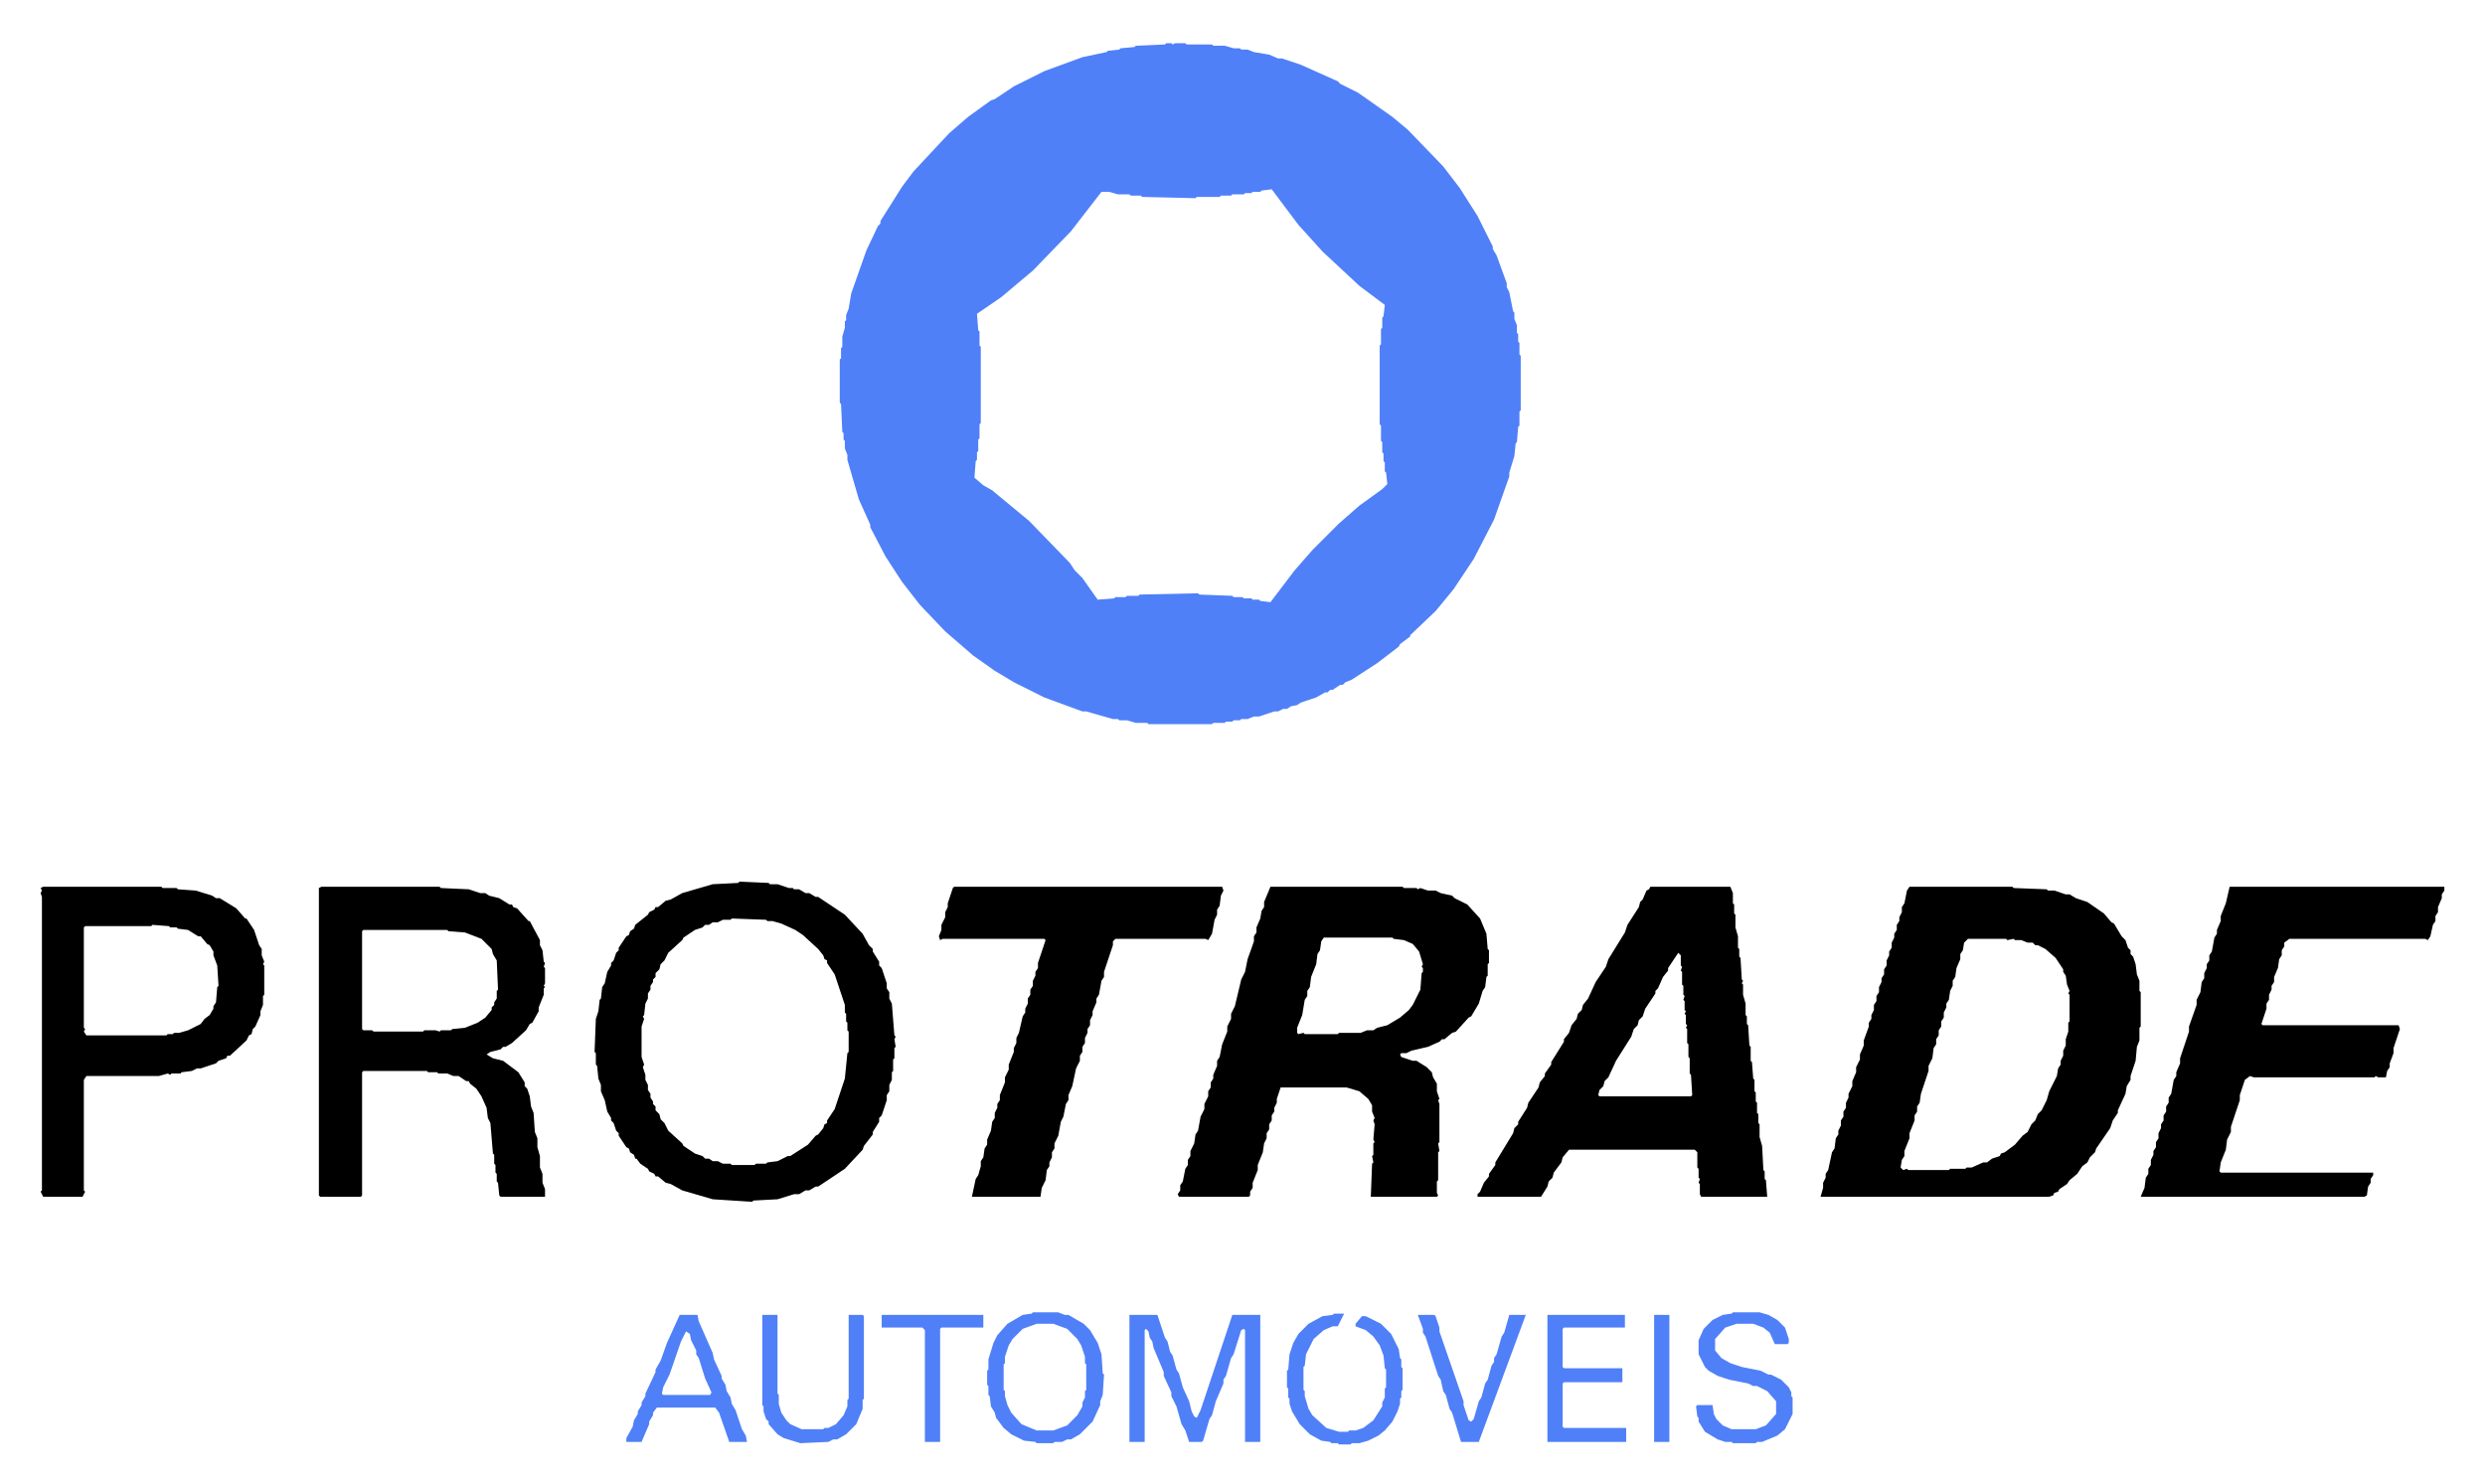
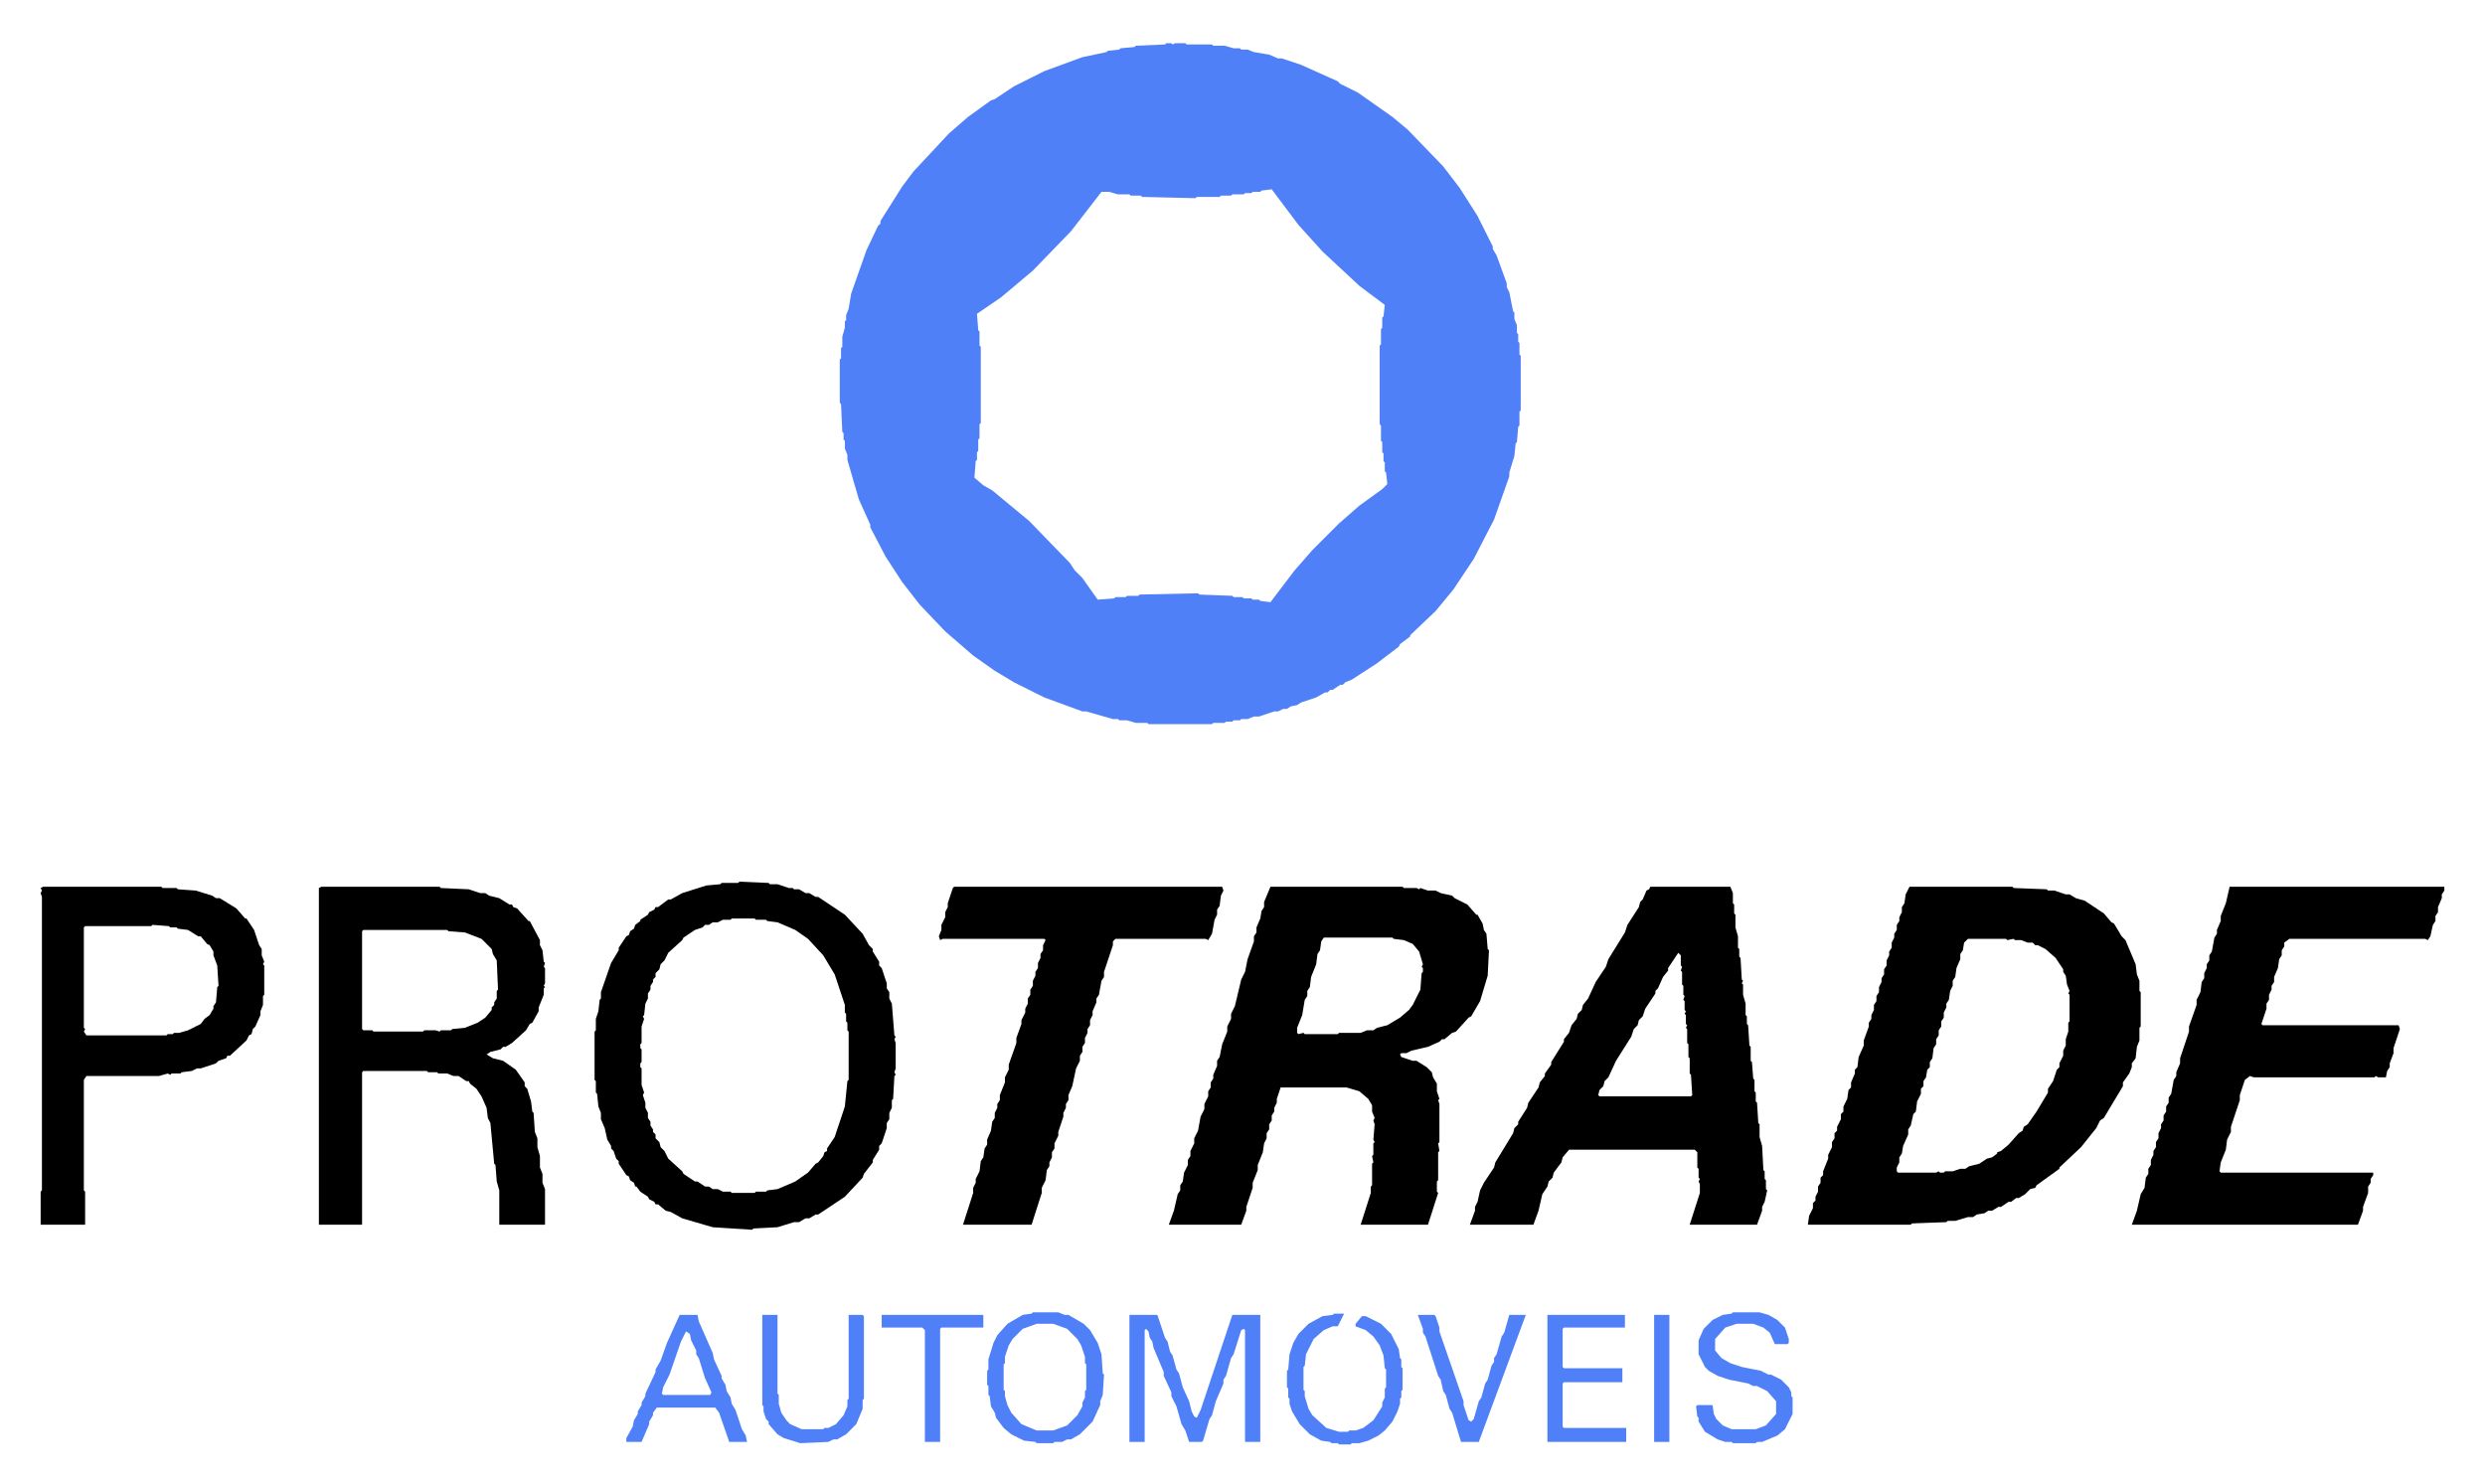
<svg xmlns="http://www.w3.org/2000/svg" viewBox="0 0 1956 1168" role="img" aria-label="Protrade Automóveis">
  <path class="lg-simbolo" fill="#5080F8" fill-rule="evenodd" d="M894,36L893,37L882,38L881,39L872,40L871,41L852,45L822,56L798,68L783,78L780,79L762,92L747,105L719,135L710,147L693,174L693,176L691,178L682,197L670,231L668,243L666,248L666,252L665,253L665,258L663,265L663,273L662,274L662,282L661,283L661,317L662,318L663,340L664,341L664,346L665,347L665,353L667,358L667,362L676,393L685,413L685,415L697,438L710,458L724,476L744,497L766,516L783,528L798,537L822,549L852,560L855,560L876,566L880,566L881,567L887,567L894,569L903,569L904,570L954,570L955,569L964,569L965,568L970,568L971,567L976,567L977,566L982,566L987,564L991,564L1003,560L1006,560L1010,558L1013,558L1016,556L1021,555L1024,553L1036,549L1043,545L1045,545L1047,543L1049,543L1055,539L1057,539L1059,537L1064,535L1084,522L1101,509L1102,507L1110,501L1110,500L1130,481L1144,464L1160,440L1176,409L1188,375L1188,372L1192,359L1193,349L1194,348L1195,336L1196,335L1196,324L1197,323L1197,280L1196,279L1196,270L1195,269L1195,263L1194,262L1194,256L1192,251L1192,246L1191,245L1188,230L1186,226L1186,223L1178,201L1175,196L1175,194L1163,170L1149,148L1136,131L1108,102L1096,92L1069,73L1055,66L1053,64L1024,51L1009,46L1006,46L999,43L987,41L982,39L977,39L976,38L971,38L964,36L955,36L954,35L934,35L933,34L925,34L923,35L922,34L918,34L917,35ZM1001,149L1022,177L1041,198L1070,225L1090,240L1089,249L1088,250L1088,258L1087,259L1087,271L1086,272L1086,334L1087,335L1087,347L1088,348L1088,356L1089,357L1089,363L1090,364L1090,371L1091,372L1092,381L1088,385L1070,398L1054,412L1033,433L1019,449L1000,474L992,473L991,472L986,472L985,471L979,471L978,470L971,470L970,469L944,468L943,467L897,468L896,469L887,469L886,470L878,470L877,471L864,472L852,455L846,449L842,443L810,410L781,386L774,382L767,376L768,363L769,362L769,356L770,355L770,346L771,345L771,334L772,333L772,273L771,272L771,261L770,260L769,247L788,234L813,213L843,182L867,151L873,151L880,153L889,153L890,154L898,154L899,155L941,156L942,155L960,155L961,154L969,154L970,153L979,153L980,152L985,152L986,151L992,151L993,150Z" />
-   <path class="lg-pro" fill="currentColor" fill-rule="evenodd" d="M251,699L251,941L252,942L284,942L285,941L285,844L286,843L336,843L337,844L344,844L345,845L352,845L357,847L361,847L367,851L369,851L370,853L375,857L379,863L383,872L384,880L386,884L388,908L389,909L389,916L390,917L390,923L391,924L391,930L392,931L393,941L394,942L429,942L429,936L427,931L427,924L425,919L425,910L423,903L423,896L421,891L420,876L418,871L417,863L415,857L413,855L413,852L408,844L396,835L388,833L383,830L386,828L394,826L396,824L398,824L403,821L414,811L417,806L419,805L424,796L424,793L428,783L428,778L429,777L428,776L429,774L429,762L428,761L429,758L428,757L427,748L425,744L425,740L417,725L416,725L407,715L404,714L403,712L401,712L393,707L385,705L382,703L378,703L369,700L347,699L346,698L253,698ZM285,733L286,732L352,732L353,733L366,734L379,739L387,747L388,751L391,756L392,779L391,780L391,786L389,789L389,791L387,793L387,795L382,801L376,805L366,809L356,810L355,811L347,811L346,812L343,811L334,811L333,812L294,812L293,811L286,811L285,810ZM173,707L170,707L167,705L154,701L140,700L139,699L128,699L127,698L34,698L32,699L33,701L32,703L33,706L33,937L32,938L34,942L65,942L67,938L66,937L66,850L68,847L125,847L132,845L134,846L135,845L142,845L143,844L151,843L155,841L158,841L170,837L172,835L178,833L179,831L181,831L194,819L196,815L198,814L199,810L201,808L205,799L205,796L207,791L207,784L208,783L208,760L207,759L208,757L206,752L206,747L204,744L200,732L194,723L193,723L186,715ZM165,744L168,749L168,752L171,760L172,776L171,777L170,789L168,792L168,794L165,799L161,802L158,806L148,811L141,813L137,813L136,814L132,814L131,815L68,815L66,812L67,810L66,809L66,730L67,729L119,729L120,728L133,729L134,730L139,730L140,731L148,732L156,737L158,737L163,743ZM582,694L581,695L561,696L537,703L528,708L524,709L518,714L516,714L515,716L511,718L510,720L500,728L499,731L496,733L495,736L493,737L487,746L487,748L485,750L483,756L481,758L481,760L478,765L476,774L474,777L473,786L472,787L471,796L469,802L468,828L469,829L469,838L470,839L471,849L473,854L473,859L476,866L478,875L481,880L481,882L483,884L485,890L487,892L487,894L493,903L495,904L496,907L499,909L500,912L501,912L504,916L510,920L511,922L515,924L516,926L518,926L524,931L528,932L537,937L561,944L592,946L593,945L612,944L625,940L629,940L634,937L637,937L642,934L644,934L665,920L679,905L680,902L687,893L687,891L692,883L692,880L694,878L698,866L698,862L700,859L700,854L702,850L702,844L703,843L703,834L704,833L704,825L705,824L704,818L705,816L704,815L702,790L700,786L700,781L698,778L698,774L694,762L692,760L692,757L687,749L687,747L684,744L679,735L665,720L644,706L642,706L637,703L634,703L629,700L625,700L624,699L621,699L612,696L606,696L605,695ZM569,724L575,724L576,723L603,724L604,725L608,725L615,727L626,732L632,736L644,747L648,752L649,755L651,756L651,758L657,767L665,791L665,797L666,798L666,804L667,805L667,811L668,812L668,828L667,829L665,849L657,873L651,882L651,884L649,885L648,888L644,893L642,894L636,901L622,910L620,910L612,914L604,915L603,916L595,916L594,917L576,917L575,916L569,916L565,914L561,914L558,912L555,912L553,910L547,908L538,902L537,900L526,890L523,884L520,881L519,877L516,874L516,871L514,869L514,867L512,864L512,861L510,858L510,854L508,850L508,846L506,840L507,838L505,832L505,808L507,802L506,800L507,799L508,790L510,786L510,782L512,779L512,776L514,773L514,771L516,769L516,766L519,763L520,759L523,756L526,750L537,740L538,738L547,732L553,730L555,728L558,728L561,726L565,726Z" />
-   <path class="lg-trade" fill="currentColor" fill-rule="evenodd" d="M1755,698L1752,711L1748,721L1748,725L1745,732L1745,735L1743,738L1741,749L1739,752L1739,756L1737,759L1737,762L1735,766L1735,770L1733,773L1732,781L1729,787L1729,791L1723,808L1723,812L1716,833L1716,837L1713,844L1713,847L1711,850L1709,861L1707,864L1707,868L1705,871L1705,875L1703,878L1703,882L1701,885L1701,888L1699,892L1699,896L1697,899L1697,903L1695,906L1695,909L1693,913L1693,917L1691,920L1691,924L1689,927L1688,935L1685,942L1861,942L1863,941L1864,934L1866,931L1866,928L1868,925L1868,923L1748,923L1747,922L1748,915L1752,905L1753,897L1756,891L1756,887L1763,866L1763,862L1767,850L1771,847L1774,848L1869,848L1870,847L1872,848L1878,848L1879,843L1881,840L1881,837L1884,829L1884,825L1889,810L1888,807L1781,807L1780,806L1784,794L1784,790L1786,787L1786,783L1788,779L1788,776L1790,773L1790,769L1793,762L1794,755L1796,752L1796,748L1798,745L1798,742L1802,739L1909,739L1911,740L1913,737L1915,728L1917,725L1917,721L1919,718L1919,714L1922,707L1922,704L1924,701L1924,698ZM1503,698L1501,701L1499,711L1497,714L1497,718L1495,722L1495,725L1493,728L1493,732L1491,735L1491,738L1489,742L1489,746L1487,749L1487,752L1485,756L1485,760L1483,763L1483,767L1481,770L1481,773L1479,777L1479,781L1477,784L1477,788L1475,791L1475,795L1473,799L1473,802L1471,805L1471,808L1467,819L1467,823L1464,830L1464,834L1461,840L1461,844L1458,851L1458,855L1455,861L1455,864L1453,868L1453,872L1451,875L1451,879L1449,882L1449,886L1447,890L1447,893L1445,896L1444,904L1442,907L1439,921L1437,924L1437,927L1435,931L1435,935L1433,942L1613,942L1616,941L1617,939L1620,938L1621,936L1627,932L1629,929L1635,924L1639,918L1643,915L1645,911L1649,907L1650,904L1661,888L1663,882L1667,876L1667,874L1673,861L1674,855L1677,850L1677,847L1681,835L1682,824L1684,819L1684,809L1685,808L1685,781L1684,780L1684,772L1682,767L1681,759L1679,753L1677,751L1677,748L1675,746L1673,740L1670,737L1664,727L1662,726L1656,719L1643,710L1634,707L1629,704L1626,704L1617,701L1612,701L1611,700L1585,699L1584,698ZM1610,747L1618,754L1624,763L1624,765L1626,768L1627,775L1629,780L1628,782L1629,783L1629,804L1628,805L1628,812L1626,818L1626,823L1624,827L1624,831L1622,835L1622,838L1620,841L1619,847L1613,859L1611,866L1607,874L1604,877L1602,882L1599,885L1596,891L1592,894L1586,901L1578,907L1575,908L1574,910L1568,912L1564,915L1561,915L1552,919L1548,919L1547,920L1535,920L1534,921L1502,921L1501,920L1498,921L1496,919L1497,913L1499,910L1499,906L1503,896L1503,892L1507,882L1507,878L1509,875L1509,871L1511,868L1512,861L1518,843L1518,839L1521,833L1522,825L1524,822L1524,818L1526,815L1526,811L1528,808L1528,804L1530,801L1530,797L1532,793L1532,790L1534,787L1535,780L1537,776L1537,772L1539,769L1540,762L1543,755L1543,751L1545,748L1546,742L1549,739L1579,739L1580,740L1585,739L1586,740L1591,740L1596,742L1600,742L1602,744L1604,744ZM1362,698L1299,698L1298,700L1296,701L1293,708L1291,710L1290,714L1281,728L1279,734L1266,755L1264,761L1256,773L1250,786L1246,791L1245,795L1242,798L1241,802L1237,807L1235,813L1231,818L1231,820L1221,836L1221,838L1216,845L1216,847L1212,852L1211,856L1203,868L1202,872L1195,883L1195,885L1192,888L1191,892L1177,915L1177,917L1172,924L1172,926L1168,931L1165,938L1163,940L1163,942L1213,942L1218,934L1219,930L1222,927L1223,923L1229,915L1230,911L1235,905L1334,905L1336,907L1336,919L1337,920L1337,927L1338,928L1337,931L1338,932L1338,940L1339,942L1391,942L1390,929L1389,928L1389,922L1388,921L1387,902L1385,895L1385,885L1384,884L1384,877L1383,876L1383,868L1382,867L1382,860L1381,859L1381,850L1380,849L1379,836L1378,835L1378,824L1377,823L1376,807L1375,806L1375,800L1374,799L1374,790L1372,783L1372,775L1371,774L1372,772L1371,771L1370,754L1369,753L1369,747L1368,746L1368,737L1366,730L1366,720L1365,719L1365,712L1364,711L1364,703ZM1321,750L1323,752L1323,760L1324,761L1323,764L1324,765L1324,775L1325,776L1325,783L1326,784L1325,787L1326,788L1326,795L1327,796L1326,798L1327,799L1327,806L1328,807L1327,809L1328,810L1328,821L1329,822L1329,832L1330,833L1330,845L1331,846L1332,862L1331,863L1259,863L1258,862L1259,858L1262,855L1263,851L1266,848L1272,835L1284,816L1286,810L1289,807L1290,803L1293,800L1295,794L1303,782L1303,780L1305,778L1309,769L1313,764L1313,762ZM1000,698L995,710L995,714L993,717L992,723L989,730L989,734L987,737L987,741L982,755L980,765L977,771L972,792L969,798L969,802L966,808L966,812L962,822L960,832L958,835L958,839L955,846L955,849L953,852L953,856L951,859L951,863L948,869L948,873L945,879L943,890L941,893L940,900L937,906L937,910L935,913L935,917L933,920L931,930L929,933L929,937L927,940L928,942L983,942L984,941L984,938L986,935L986,931L990,921L990,917L994,907L995,900L997,896L997,892L999,889L999,885L1001,882L1001,878L1003,875L1003,872L1005,868L1005,865L1008,856L1060,856L1070,859L1077,865L1080,870L1080,875L1082,880L1081,882L1082,885L1081,897L1082,899L1081,900L1081,909L1080,910L1081,915L1080,916L1079,942L1131,942L1132,941L1131,939L1131,930L1132,929L1132,907L1133,906L1132,900L1133,899L1133,869L1132,866L1133,865L1131,859L1131,853L1128,848L1127,844L1123,840L1115,835L1112,835L1103,832L1102,830L1103,829L1107,829L1111,827L1124,824L1133,820L1135,818L1137,818L1143,813L1146,812L1156,801L1158,800L1164,790L1167,780L1169,777L1170,769L1171,768L1171,759L1172,758L1172,748L1171,747L1170,735L1165,723L1155,712L1145,707L1143,705L1134,703L1130,701L1124,701L1118,699L1116,700L1115,699L1105,699L1104,698ZM1021,813L1021,809L1025,799L1027,787L1029,784L1029,780L1031,777L1032,769L1036,759L1037,751L1039,748L1040,741L1042,738L1096,738L1097,739L1105,740L1112,743L1117,749L1120,759L1119,761L1120,762L1120,765L1119,766L1118,779L1112,791L1109,795L1102,801L1092,807L1084,809L1081,811L1076,811L1071,813L1054,813L1053,814L1027,814L1026,813L1022,814ZM962,698L751,698L750,699L746,711L746,714L744,718L744,722L741,728L741,732L739,737L740,740L742,739L822,739L823,740L817,758L817,762L815,765L815,768L813,772L813,776L811,779L811,783L809,786L809,790L807,794L807,797L805,800L802,813L800,817L800,821L798,825L798,828L794,838L794,842L791,848L791,852L787,862L787,866L785,869L785,872L783,876L783,880L781,883L780,890L777,897L777,901L775,904L774,911L772,914L772,918L770,925L768,928L765,942L819,942L820,935L823,929L824,921L826,918L826,915L828,911L828,907L830,904L830,900L833,894L835,883L837,879L839,869L841,866L841,862L844,855L847,841L850,835L850,831L852,828L852,824L854,821L854,817L856,813L856,810L858,807L858,803L860,799L860,796L863,789L863,786L865,783L867,772L869,769L869,765L876,744L876,741L878,739L949,739L951,740L954,735L956,724L958,720L958,716L960,713L961,705L963,701Z" />
+   <path class="lg-pro" fill="currentColor" fill-rule="evenodd" d="M251,699L251,964L285,964L285,844L286,843L336,843L337,844L344,844L345,845L352,845L357,847L361,847L367,851L369,851L370,853L375,857L379,863L383,872L384,880L386,884L389,916L390,917L391,930L393,937L393,964L429,964L429,936L427,931L427,924L425,919L425,910L423,903L423,896L421,891L420,876L419,875L418,867L415,857L413,855L413,852L406,842L396,835L388,833L383,830L386,828L394,826L396,824L398,824L403,821L414,811L417,806L419,805L424,796L424,793L428,783L428,778L429,777L428,776L429,774L429,762L428,761L429,758L428,757L427,748L425,744L425,740L417,725L416,725L407,715L404,714L403,712L401,712L393,707L385,705L382,703L378,703L369,700L347,699L346,698L253,698ZM285,733L286,732L352,732L353,733L366,734L379,739L387,747L388,751L391,756L392,779L391,780L391,786L389,789L389,791L387,793L387,795L382,801L376,805L366,809L356,810L355,811L347,811L346,812L343,811L334,811L333,812L294,812L293,811L286,811L285,810ZM173,707L170,707L167,705L154,701L140,700L139,699L128,699L127,698L34,698L32,699L33,701L32,703L33,706L33,937L32,938L32,964L67,964L67,938L66,937L66,850L68,847L125,847L132,845L134,846L135,845L142,845L143,844L151,843L155,841L158,841L170,837L172,835L178,833L179,831L181,831L194,819L196,815L198,814L199,810L201,808L205,799L205,796L207,791L207,784L208,783L208,760L207,759L208,757L206,752L206,747L204,744L200,732L194,723L193,723L186,715ZM165,744L168,749L168,752L171,760L172,776L171,777L170,789L168,792L168,794L165,799L161,802L158,806L148,811L141,813L137,813L136,814L132,814L131,815L68,815L66,812L67,810L66,809L66,730L67,729L119,729L120,728L133,729L134,730L139,730L140,731L148,732L156,737L158,737L163,743ZM582,694L581,695L568,695L567,696L556,697L537,703L528,708L526,708L518,714L516,714L515,716L511,718L510,720L504,724L504,725L500,728L499,731L496,733L495,736L493,737L487,746L487,748L481,758L473,781L473,786L472,787L471,796L469,802L469,811L468,812L468,850L469,851L469,860L470,861L471,871L473,876L473,881L476,888L478,897L481,902L481,904L483,906L485,912L487,914L487,916L493,925L495,926L496,929L499,931L500,934L501,934L504,938L510,942L511,944L515,946L516,948L518,948L524,953L528,954L537,959L561,966L592,968L593,967L612,966L625,962L629,962L634,959L637,959L642,956L644,956L665,942L679,927L680,924L687,915L687,913L692,905L692,902L694,900L698,888L698,884L700,881L700,876L702,872L702,866L703,865L704,847L705,846L704,844L705,841L705,821L704,818L705,816L704,815L702,790L700,786L700,781L698,778L698,774L694,762L692,760L692,757L687,749L687,747L684,744L679,735L665,720L644,706L642,706L637,703L634,703L629,700L625,700L624,699L621,699L612,696L606,696L605,695ZM576,723L594,723L595,724L603,724L604,725L612,726L626,732L636,739L648,752L657,767L665,791L665,797L666,798L666,804L667,805L667,811L668,812L668,850L667,851L665,871L657,895L651,904L651,906L649,907L648,910L644,915L642,916L636,923L626,930L612,936L604,937L603,938L595,938L594,939L576,939L575,938L569,938L565,936L561,936L558,934L555,934L549,930L547,930L538,924L537,922L526,912L523,906L520,903L519,899L516,896L516,893L514,891L514,889L512,886L512,883L510,880L510,876L508,872L508,868L506,862L507,860L505,854L505,841L504,840L504,837L505,836L505,826L504,825L504,822L505,821L505,808L507,802L506,800L507,799L508,790L510,786L510,782L512,779L512,776L514,773L514,771L516,769L516,766L519,763L520,759L523,756L526,750L537,740L538,738L547,732L553,730L555,728L558,728L561,726L565,726L569,724L575,724Z" />
+   <path class="lg-trade" fill="currentColor" fill-rule="evenodd" d="M1755,698L1752,711L1748,721L1748,725L1745,732L1745,735L1743,738L1741,749L1739,752L1739,756L1737,759L1737,762L1735,766L1735,770L1733,773L1732,781L1729,787L1729,791L1723,808L1723,812L1716,833L1716,837L1713,844L1713,847L1711,850L1709,861L1707,864L1707,868L1705,871L1705,875L1703,878L1703,882L1701,885L1701,888L1699,892L1699,896L1697,899L1697,903L1695,906L1695,909L1693,913L1693,917L1691,920L1691,924L1689,927L1688,935L1685,940L1682,953L1678,964L1856,964L1860,953L1860,950L1864,939L1864,934L1866,931L1866,928L1868,925L1868,923L1748,923L1747,922L1748,915L1752,905L1753,897L1756,891L1756,887L1763,866L1763,862L1767,850L1771,847L1774,848L1869,848L1870,847L1872,848L1878,848L1879,843L1881,840L1881,837L1884,829L1884,825L1889,810L1888,807L1781,807L1780,806L1784,794L1784,790L1786,787L1786,783L1788,779L1788,776L1790,773L1790,769L1793,762L1794,755L1796,752L1796,748L1798,745L1798,742L1802,739L1909,739L1911,740L1913,737L1915,728L1917,725L1917,721L1919,718L1919,714L1922,707L1922,704L1924,701L1924,698ZM1656,719L1641,709L1634,707L1629,704L1626,704L1617,701L1612,701L1611,700L1585,699L1584,698L1503,698L1500,704L1499,711L1497,714L1497,718L1495,722L1495,725L1493,728L1493,732L1491,735L1491,738L1489,742L1489,746L1487,749L1487,752L1485,756L1485,760L1483,763L1483,767L1481,770L1481,773L1479,777L1479,781L1477,784L1477,788L1475,791L1475,795L1473,799L1473,802L1471,805L1471,808L1467,819L1467,823L1463,832L1462,840L1460,842L1460,845L1457,852L1457,856L1455,858L1454,865L1451,871L1451,875L1449,877L1449,881L1446,887L1446,890L1444,892L1444,896L1442,899L1442,903L1439,909L1439,912L1435,922L1435,925L1433,927L1433,931L1431,934L1431,938L1429,942L1429,945L1427,947L1427,951L1424,957L1423,964L1504,964L1505,963L1532,962L1533,961L1539,961L1549,958L1553,958L1556,956L1562,955L1565,953L1568,953L1573,950L1575,950L1581,946L1583,946L1587,943L1589,943L1594,940L1598,936L1602,935L1603,933L1621,920L1621,919L1638,903L1650,888L1653,882L1656,880L1671,855L1671,852L1676,845L1678,840L1678,837L1681,833L1682,824L1684,819L1684,809L1685,808L1685,781L1684,780L1684,772L1682,767L1681,759L1673,740L1670,737L1664,727L1662,726ZM1610,747L1618,754L1624,763L1624,765L1626,768L1627,775L1629,780L1628,782L1629,783L1629,804L1628,805L1628,812L1626,818L1626,823L1624,827L1624,831L1621,837L1621,840L1619,842L1616,851L1612,857L1612,860L1603,875L1596,885L1593,887L1592,890L1589,892L1581,901L1575,906L1572,907L1572,908L1568,911L1564,912L1558,916L1550,918L1547,920L1543,920L1537,922L1531,922L1530,923L1527,923L1526,922L1524,923L1494,923L1493,922L1493,919L1495,915L1495,911L1497,908L1498,902L1502,893L1502,889L1504,886L1506,877L1508,875L1509,867L1512,861L1512,857L1514,855L1514,851L1516,848L1517,842L1519,840L1519,836L1521,833L1522,825L1524,822L1524,818L1526,815L1526,811L1528,808L1528,804L1530,801L1530,797L1532,793L1532,790L1534,787L1535,780L1537,776L1537,772L1539,769L1540,762L1543,755L1543,751L1545,748L1546,742L1549,739L1579,739L1580,740L1585,739L1586,740L1591,740L1596,742L1600,742L1602,744L1604,744ZM1362,698L1299,698L1298,700L1296,701L1293,708L1291,710L1290,714L1281,728L1279,734L1266,755L1264,761L1256,773L1250,786L1246,791L1245,795L1242,798L1241,802L1237,807L1235,813L1231,818L1231,820L1221,836L1221,838L1216,845L1216,847L1212,852L1211,856L1203,868L1202,872L1195,883L1195,885L1192,888L1191,892L1177,915L1176,919L1168,931L1165,937L1163,946L1161,950L1161,953L1157,964L1207,964L1211,953L1214,940L1218,934L1219,930L1222,927L1223,923L1229,915L1230,911L1235,905L1334,905L1336,907L1336,919L1337,920L1337,927L1338,928L1337,930L1338,932L1338,939L1330,964L1383,964L1387,953L1387,950L1389,946L1391,937L1390,936L1390,929L1389,928L1389,922L1388,921L1387,902L1385,895L1385,885L1384,884L1383,868L1382,867L1382,860L1381,859L1381,850L1380,849L1379,836L1378,835L1378,824L1377,823L1376,807L1375,806L1375,800L1374,799L1374,790L1372,783L1372,775L1371,774L1372,772L1371,771L1370,754L1369,753L1369,747L1368,746L1368,737L1366,730L1366,720L1365,719L1365,712L1364,711L1364,703ZM1321,750L1323,752L1323,760L1324,761L1323,764L1324,765L1324,775L1325,776L1325,783L1326,784L1325,787L1326,788L1326,795L1327,796L1326,798L1327,799L1327,806L1328,807L1327,809L1328,810L1328,821L1329,822L1329,832L1330,833L1330,845L1331,846L1332,862L1331,863L1259,863L1258,862L1259,858L1262,855L1263,851L1266,848L1272,835L1284,816L1286,810L1289,807L1290,803L1293,800L1295,794L1303,782L1303,780L1305,778L1309,769L1313,764L1313,762ZM1000,698L995,710L995,714L993,717L992,723L989,730L989,734L987,737L987,741L982,755L980,765L977,771L972,792L969,798L969,802L966,808L966,812L962,822L960,832L958,835L958,839L955,846L955,849L953,852L953,856L951,859L951,863L948,869L948,873L945,879L943,890L940,896L940,900L937,906L937,910L935,913L935,917L932,923L931,930L929,933L929,937L927,940L924,953L920,964L977,964L981,953L981,950L986,935L986,931L990,921L990,917L994,907L995,900L997,896L997,892L999,889L999,885L1001,882L1001,878L1003,875L1003,872L1005,868L1005,865L1008,856L1060,856L1070,859L1077,865L1080,870L1080,875L1082,880L1081,882L1082,885L1081,897L1082,899L1081,900L1081,909L1080,910L1081,915L1080,916L1080,933L1079,934L1079,939L1071,964L1124,964L1132,939L1131,938L1131,930L1132,929L1132,907L1133,906L1132,900L1133,899L1133,869L1132,866L1133,865L1131,859L1131,853L1128,848L1127,844L1123,840L1115,835L1112,835L1103,832L1102,830L1103,829L1107,829L1111,827L1124,824L1133,820L1135,818L1137,818L1143,813L1146,812L1156,801L1158,800L1165,788L1171,768L1172,748L1171,747L1170,735L1168,732L1167,727L1163,720L1162,720L1155,712L1145,707L1143,705L1134,703L1130,701L1124,701L1118,699L1117,700L1115,699L1105,699L1104,698ZM1021,813L1021,809L1025,799L1027,787L1029,784L1029,780L1031,777L1032,769L1036,759L1037,751L1039,748L1040,741L1042,738L1096,738L1097,739L1105,740L1112,743L1117,749L1120,759L1119,761L1120,762L1120,765L1119,766L1118,779L1112,791L1109,795L1102,801L1092,807L1084,809L1081,811L1076,811L1071,813L1054,813L1053,814L1027,814L1026,813L1022,814ZM962,698L751,698L750,699L746,711L746,714L744,718L744,722L741,728L741,732L739,737L740,740L742,739L822,739L823,740L821,744L821,748L819,751L819,754L817,758L817,762L815,765L815,768L813,772L813,776L811,779L811,783L809,786L809,790L807,794L807,797L804,803L804,806L800,817L800,821L794,838L794,842L791,848L791,852L787,862L787,866L785,869L785,872L783,876L783,880L781,883L780,890L777,897L777,901L775,904L774,911L772,914L771,922L768,928L768,931L766,935L766,939L758,964L812,964L820,939L820,935L823,929L824,921L826,918L826,915L828,911L828,907L830,904L830,900L833,894L833,891L837,879L837,876L839,872L839,869L841,866L841,862L844,855L847,841L850,835L850,831L852,828L852,824L854,821L854,817L856,813L856,810L858,807L858,803L860,799L860,796L863,789L863,786L865,783L867,772L869,769L869,765L876,744L876,741L878,739L949,739L951,740L954,735L956,724L958,720L958,716L960,713L961,705L963,701Z" />
  <path class="lg-automoveis" fill="#5080F8" fill-rule="evenodd" d="M1302,1035L1302,1135L1314,1135L1314,1035ZM1218,1035L1218,1135L1280,1135L1280,1124L1231,1124L1230,1123L1230,1089L1231,1088L1277,1088L1277,1077L1231,1077L1230,1076L1230,1046L1231,1045L1279,1045L1279,1035ZM1116,1035L1120,1046L1120,1049L1122,1052L1132,1083L1134,1086L1136,1095L1138,1098L1141,1109L1143,1112L1150,1135L1164,1135L1201,1035L1188,1035L1184,1049L1182,1052L1178,1066L1176,1069L1176,1072L1174,1075L1171,1086L1169,1089L1166,1100L1164,1103L1160,1117L1158,1119L1156,1118L1152,1106L1152,1103L1133,1048L1133,1045L1130,1036L1129,1035ZM889,1035L889,1135L901,1135L901,1047L902,1046L904,1048L905,1053L907,1056L908,1061L916,1080L916,1083L922,1096L922,1099L926,1107L930,1121L933,1126L936,1135L946,1135L947,1134L952,1117L954,1114L957,1103L963,1089L963,1086L965,1083L969,1069L971,1066L977,1047L979,1046L980,1047L980,1135L992,1135L992,1035L970,1035L945,1110L942,1116L940,1115L938,1111L936,1103L931,1092L928,1081L926,1078L923,1067L921,1064L919,1056L917,1053L911,1035ZM694,1035L694,1045L726,1045L728,1047L728,1135L740,1135L740,1046L741,1045L774,1045L774,1035ZM600,1035L600,1106L601,1107L601,1111L603,1117L605,1119L605,1121L612,1129L617,1132L630,1136L652,1135L656,1133L659,1133L666,1129L674,1121L679,1109L679,1102L680,1101L680,1036L679,1035L668,1035L668,1101L667,1102L667,1107L664,1114L658,1121L652,1124L649,1124L648,1125L631,1125L622,1121L619,1118L615,1112L613,1105L613,1098L612,1097L612,1035ZM535,1035L525,1057L520,1071L516,1078L516,1080L508,1097L508,1099L505,1104L505,1106L502,1111L502,1113L499,1118L498,1123L493,1132L493,1135L505,1135L511,1121L511,1119L514,1114L514,1112L517,1108L563,1108L566,1112L574,1135L588,1135L587,1130L584,1125L579,1110L576,1105L575,1100L572,1095L571,1090L568,1085L568,1083L562,1070L561,1065L550,1040L549,1035ZM540,1048L543,1050L544,1055L548,1063L548,1066L550,1069L555,1085L560,1096L559,1098L522,1098L521,1097L522,1092L527,1082L536,1056ZM1041,1036L1030,1042L1022,1050L1018,1057L1015,1066L1014,1078L1013,1079L1013,1092L1014,1093L1014,1100L1015,1101L1015,1105L1017,1111L1023,1121L1031,1129L1040,1134L1047,1135L1048,1136L1053,1136L1054,1137L1063,1137L1064,1136L1070,1136L1077,1134L1085,1130L1090,1126L1096,1119L1100,1111L1102,1105L1102,1101L1103,1100L1103,1095L1104,1094L1104,1077L1103,1076L1103,1070L1102,1069L1101,1062L1095,1050L1087,1042L1075,1036L1072,1036L1067,1042L1067,1044L1075,1047L1081,1052L1086,1059L1089,1067L1090,1077L1091,1078L1091,1092L1090,1093L1090,1100L1088,1104L1088,1107L1081,1118L1073,1124L1067,1126L1062,1126L1061,1127L1054,1127L1044,1124L1033,1114L1030,1109L1027,1099L1027,1095L1026,1094L1026,1076L1027,1075L1028,1066L1034,1054L1042,1047L1049,1044L1053,1044L1058,1034L1050,1034L1049,1035ZM1364,1033L1363,1034L1356,1035L1348,1039L1341,1046L1337,1055L1337,1066L1342,1076L1345,1079L1352,1083L1361,1086L1376,1089L1380,1091L1383,1091L1391,1095L1398,1103L1398,1113L1390,1122L1382,1125L1363,1125L1356,1122L1351,1117L1349,1113L1348,1106L1336,1106L1335,1107L1336,1115L1337,1116L1337,1119L1342,1127L1352,1133L1358,1135L1363,1135L1364,1136L1382,1136L1383,1135L1387,1135L1399,1130L1405,1125L1411,1113L1411,1100L1410,1099L1410,1096L1408,1092L1402,1086L1394,1082L1392,1082L1386,1079L1371,1076L1362,1073L1355,1069L1350,1063L1350,1054L1358,1045L1367,1042L1380,1042L1388,1045L1393,1049L1397,1058L1407,1058L1408,1057L1408,1054L1405,1045L1399,1039L1392,1035L1385,1033ZM805,1035L793,1042L785,1051L782,1057L778,1070L778,1078L777,1079L777,1090L778,1091L778,1098L779,1099L780,1107L783,1112L784,1116L790,1124L796,1129L806,1134L815,1135L816,1136L829,1136L830,1135L836,1135L840,1133L843,1133L850,1129L860,1119L866,1106L866,1103L868,1098L869,1082L868,1081L867,1066L864,1057L858,1047L853,1042L841,1035L838,1035L833,1033L813,1033L812,1034ZM816,1042L829,1042L840,1046L848,1054L851,1059L854,1068L854,1073L855,1074L855,1094L854,1095L854,1100L852,1104L852,1107L848,1114L840,1122L829,1126L816,1126L804,1121L796,1112L793,1106L791,1099L791,1095L790,1094L790,1074L791,1073L791,1068L794,1059L797,1054L805,1046Z" />
</svg>
